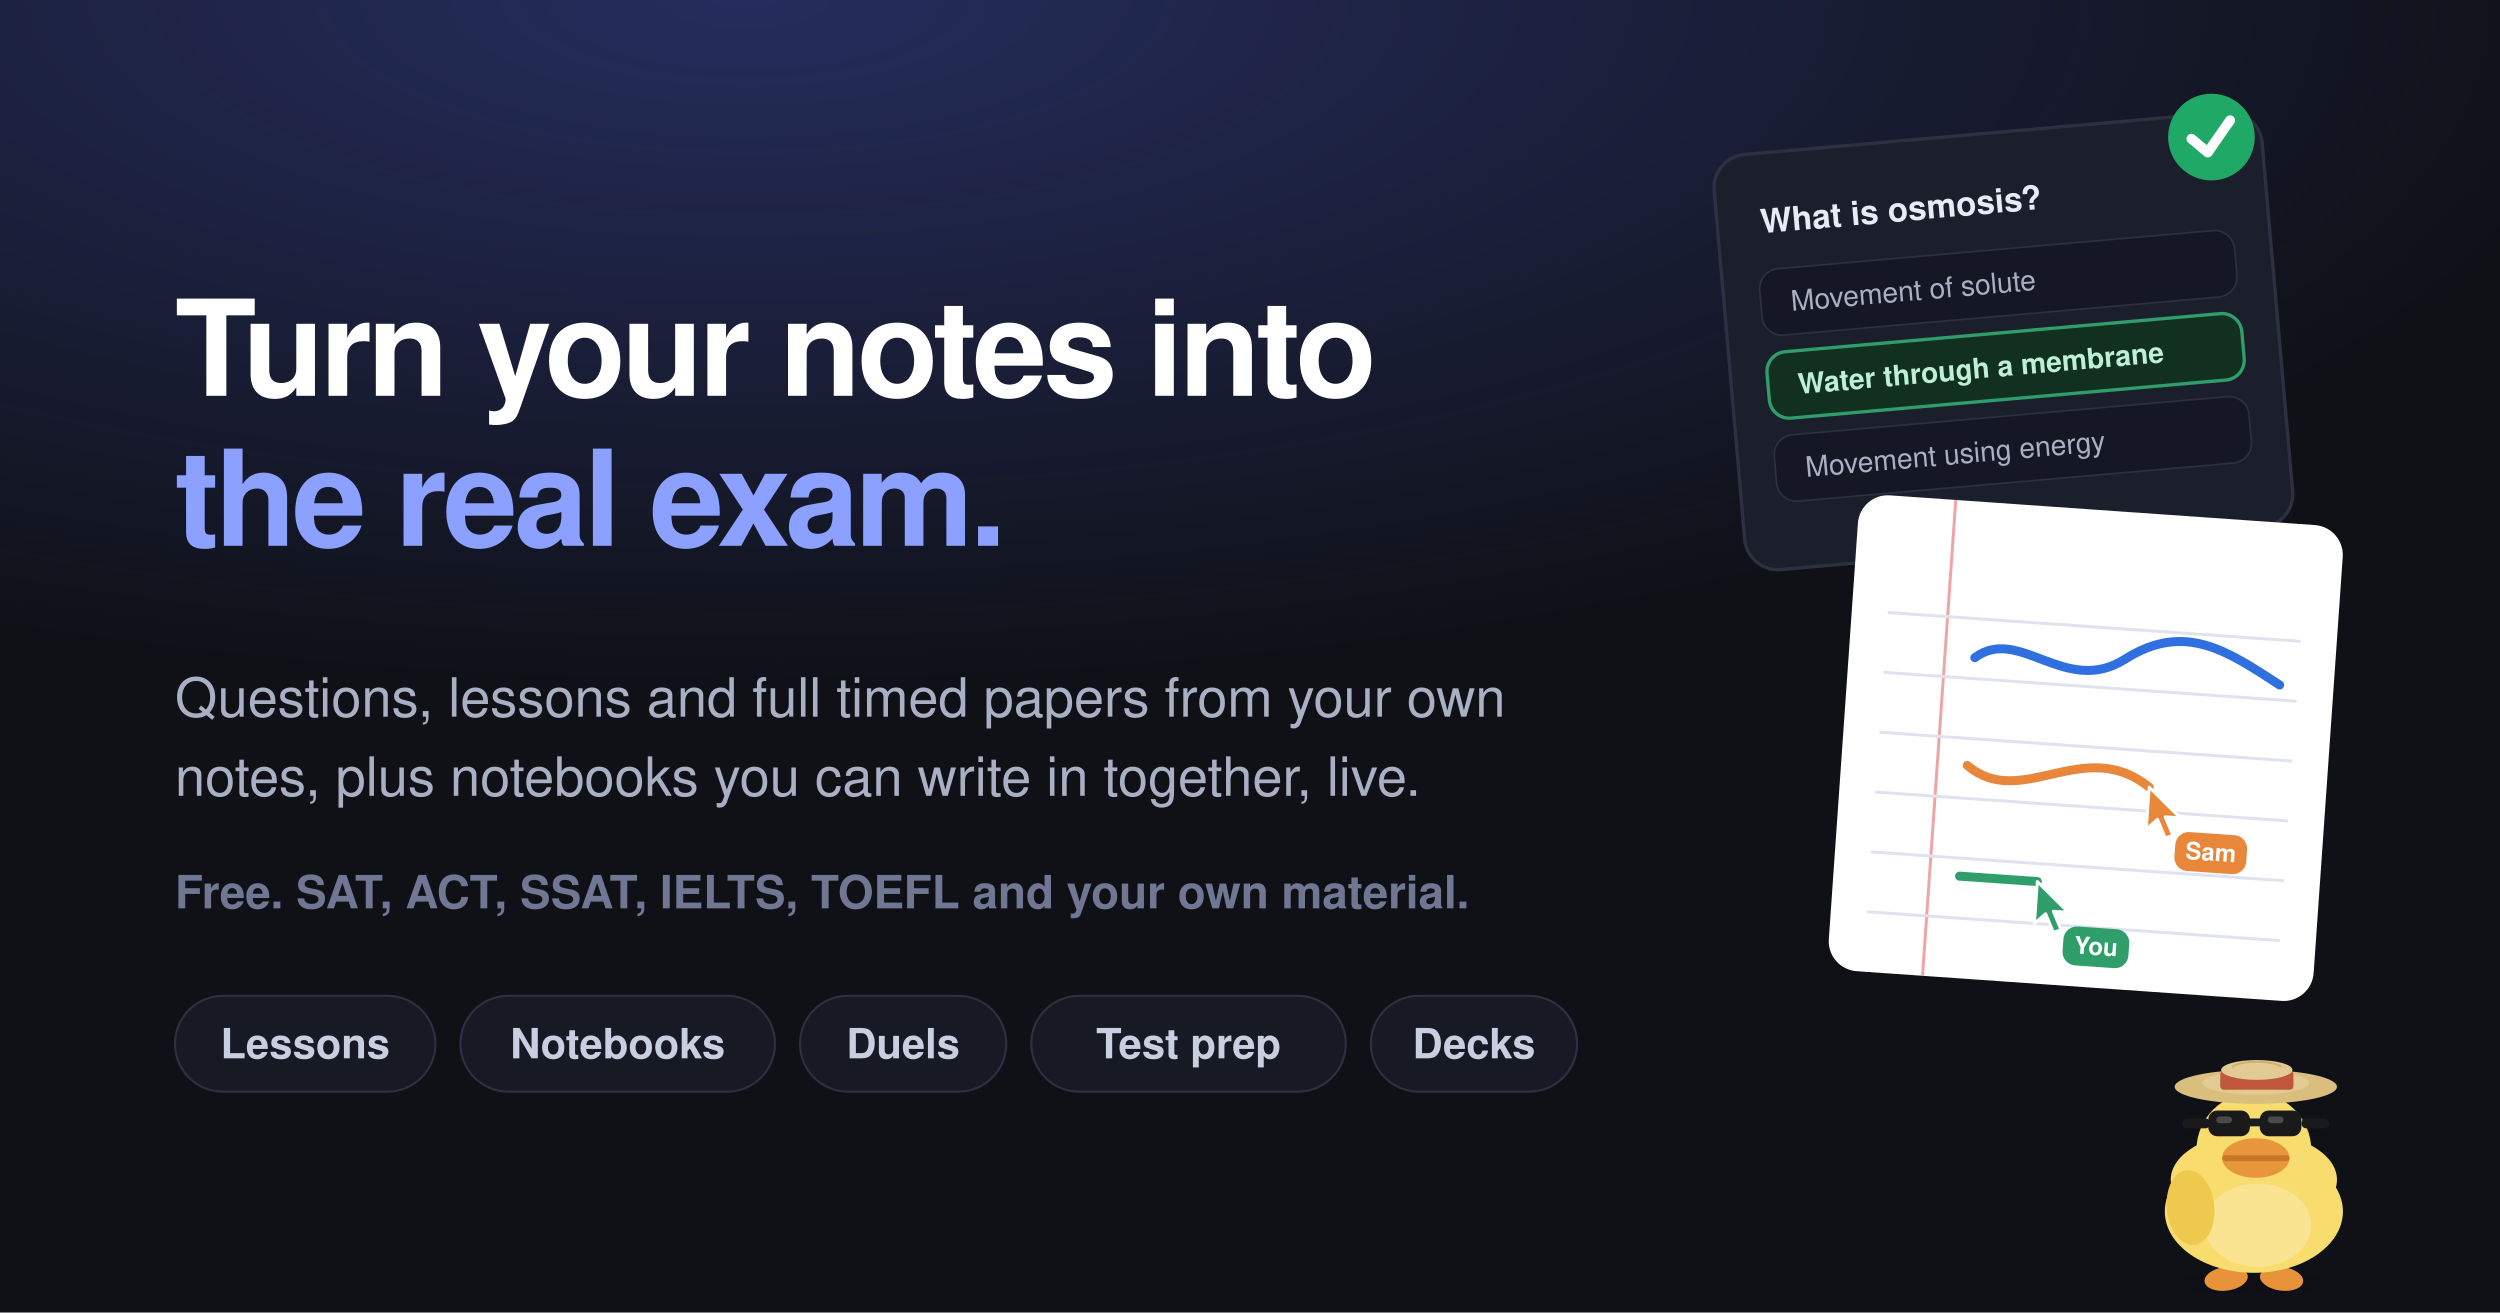
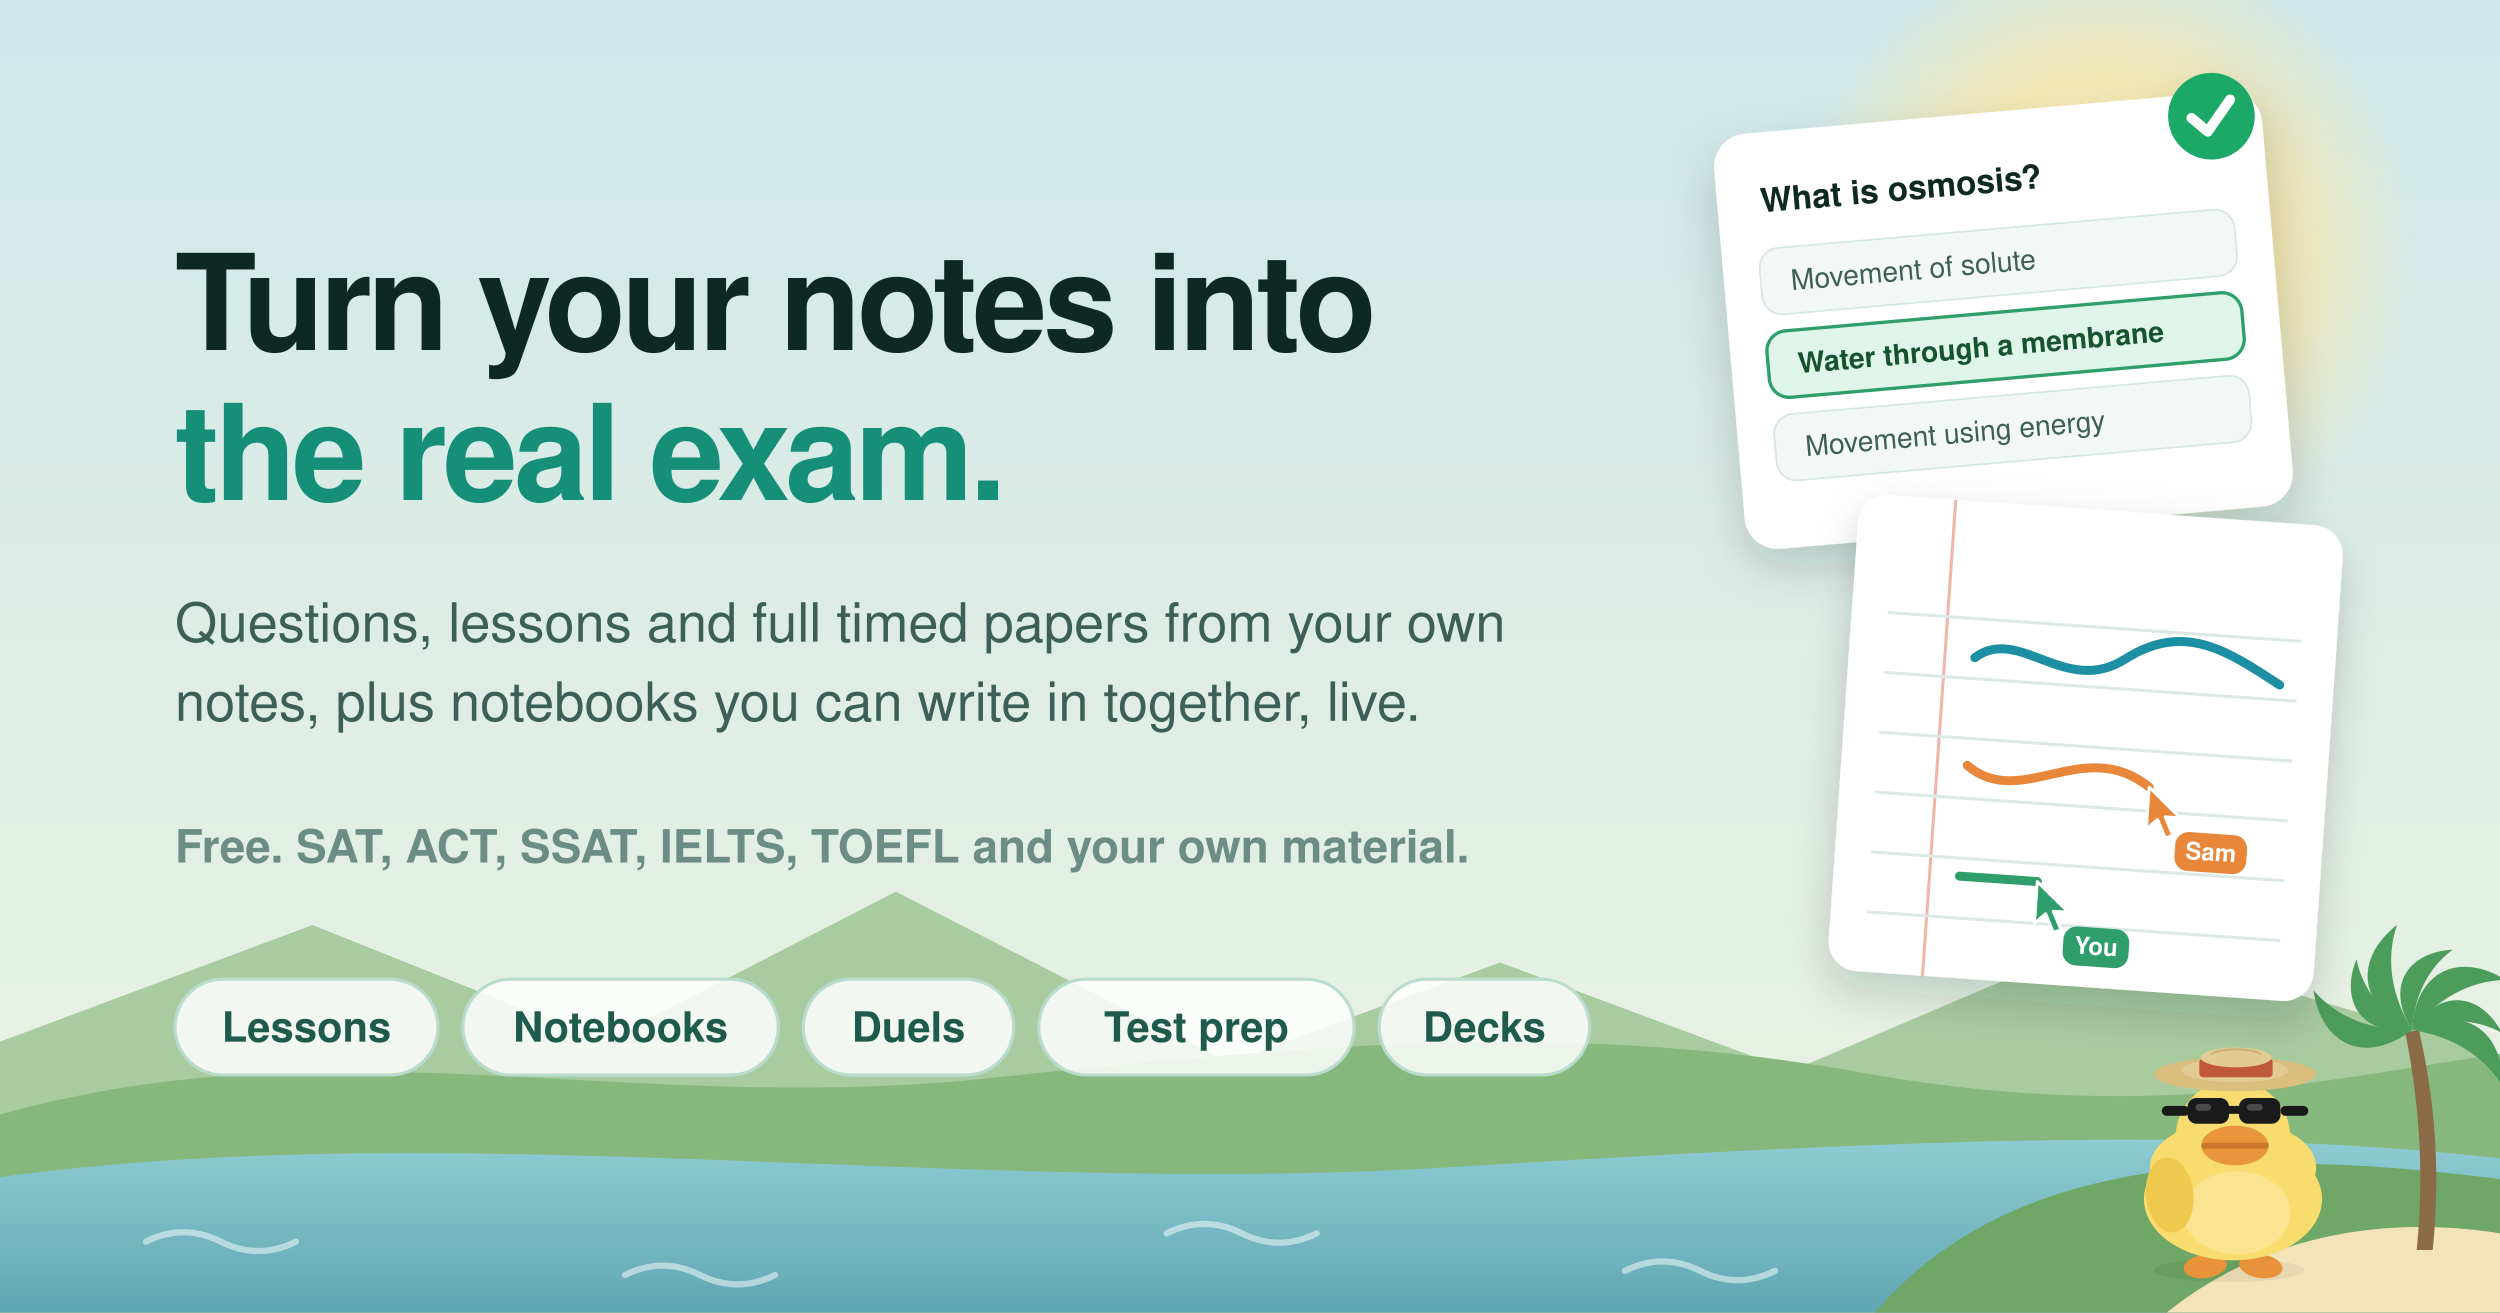
<svg xmlns="http://www.w3.org/2000/svg" width="1200" height="630" viewBox="0 0 1200 630">
  <defs>
-     <radialGradient id="glow" cx="30%" cy="0%" r="75%">
-       <stop offset="0%" stop-color="#5a6eff" stop-opacity="0.30" />
-       <stop offset="100%" stop-color="#5a6eff" stop-opacity="0" />
+     <linearGradient id="sky" x1="0" x2="0" y1="0" y2="1">
+       <stop offset="0" stop-color="#cfe7e9" />
+       <stop offset="1" stop-color="#edf3e2" />
+     </linearGradient>
+     <linearGradient id="pool" x1="0" x2="0" y1="0" y2="1">
+       <stop offset="0" stop-color="#8fcbd2" />
+       <stop offset="1" stop-color="#5fa7b3" />
+     </linearGradient>
+     <radialGradient id="sun" cx="50%" cy="50%" r="50%">
+       <stop offset="0" stop-color="#fff3c4" stop-opacity="0.95" />
+       <stop offset="0.55" stop-color="#fbe7a6" stop-opacity="0.8" />
+       <stop offset="1" stop-color="#fbe7a6" stop-opacity="0" />
    </radialGradient>
+     <filter id="lift" x="-20%" y="-20%" width="140%" height="150%">
+       <feDropShadow dx="0" dy="12" stdDeviation="14" flood-color="#0e2923" flood-opacity="0.18" />
+     </filter>
  </defs>
-   <rect width="1200" height="630" fill="#0f1117" />
-   <rect width="1200" height="440" fill="url(#glow)" />
-   <text x="84" y="190" font-family="-apple-system, BlinkMacSystemFont, 'Segoe UI', Helvetica, Arial, sans-serif" font-size="64" font-weight="800" letter-spacing="-2" fill="#ffffff">Turn your notes into</text>
-   <text x="84" y="262" font-family="-apple-system, BlinkMacSystemFont, 'Segoe UI', Helvetica, Arial, sans-serif" font-size="64" font-weight="800" letter-spacing="-2" fill="#8ba0ff">the real exam.</text>
-   <text x="84" y="344" font-family="-apple-system, BlinkMacSystemFont, 'Segoe UI', Helvetica, Arial, sans-serif" font-size="26" fill="#a9b0c4">Questions, lessons and full timed papers from your own</text>
-   <text x="84" y="382" font-family="-apple-system, BlinkMacSystemFont, 'Segoe UI', Helvetica, Arial, sans-serif" font-size="26" fill="#a9b0c4">notes, plus notebooks you can write in together, live.</text>
-   <text x="84" y="436" font-family="-apple-system, BlinkMacSystemFont, 'Segoe UI', Helvetica, Arial, sans-serif" font-size="22" font-weight="600" fill="#6f7792">Free. SAT, ACT, SSAT, IELTS, TOEFL and your own material.</text>
-   <g transform="translate(84 478)">
-     <rect width="125" height="46" rx="23" fill="#171a24" stroke="#2c3040" />
-     <text x="62.5" y="30" font-family="-apple-system, BlinkMacSystemFont, 'Segoe UI', Helvetica, Arial, sans-serif" font-size="20" font-weight="600" fill="#c9cfe0" text-anchor="middle">Lessons</text>
+   <rect width="1200" height="630" fill="url(#sky)" />
+   <circle cx="1010" cy="120" r="150" fill="url(#sun)" />
+   <path d="M0 500 L150 444 L290 500 L430 428 L590 510 L720 462 L860 514 L1010 450 L1200 506 V630 H0 Z" fill="#a9cba0" />
+   <path d="M0 535 C160 490 300 535 470 518 C640 500 760 490 900 516 C1040 540 1130 515 1200 506 V630 H0 Z" fill="#86b77d" />
+   <path d="M0 565 C220 535 470 575 700 560 C900 548 1060 540 1200 556 V630 H0 Z" fill="url(#pool)" />
+   <g fill="none" stroke="#ffffff" stroke-opacity="0.5" stroke-width="3" stroke-linecap="round">
+     <path d="M70 596 q18 -9 36 0 t36 0" />
+     <path d="M300 612 q18 -9 36 0 t36 0" />
+     <path d="M560 592 q18 -9 36 0 t36 0" />
+     <path d="M780 610 q18 -9 36 0 t36 0" />
  </g>
-   <g transform="translate(221 478)">
-     <rect width="151" height="46" rx="23" fill="#171a24" stroke="#2c3040" />
-     <text x="75.5" y="30" font-family="-apple-system, BlinkMacSystemFont, 'Segoe UI', Helvetica, Arial, sans-serif" font-size="20" font-weight="600" fill="#c9cfe0" text-anchor="middle">Notebooks</text>
+   <path d="M900 630 C960 560 1060 548 1200 566 V630 Z" fill="#6fa767" />
+   <path d="M1040 630 C1090 590 1150 584 1200 592 V630 Z" fill="#f3e3b8" />
+   <g transform="translate(1160 600) scale(0.55)">
+     <path d="M0 0 C6 -60 4 -120 -10 -190 L2 -192 C18 -122 20 -60 14 0 Z" fill="#8b6a46" />
+     <g transform="translate(-4 -192)">
+       <path d="M0 0 C32.2 -41.4 73.6 -32.2 92 11.04 C64.4 -7.36 32.2 -9.2 0 0 Z" transform="rotate(-165)" fill="#4c9c5b" />
+       <path d="M0 0 C27.3 -35.1 62.4 -27.3 78 9.36 C54.6 -6.24 27.3 -7.8 0 0 Z" transform="rotate(-135)" fill="#4c9c5b" />
+       <path d="M0 0 C32.2 -41.4 73.6 -32.2 92 11.04 C64.4 -7.36 32.2 -9.2 0 0 Z" transform="rotate(-105)" fill="#4c9c5b" />
+       <path d="M0 0 C27.3 -35.1 62.4 -27.3 78 9.36 C54.6 -6.24 27.3 -7.8 0 0 Z" transform="rotate(-70)" fill="#4c9c5b" />
+       <path d="M0 0 C32.2 -41.4 73.6 -32.2 92 11.04 C64.4 -7.36 32.2 -9.2 0 0 Z" transform="rotate(-35)" fill="#4c9c5b" />
+       <path d="M0 0 C27.3 -35.1 62.4 -27.3 78 9.36 C54.6 -6.24 27.3 -7.8 0 0 Z" transform="rotate(-5)" fill="#4c9c5b" />
+       <path d="M0 0 C32.2 -41.4 73.6 -32.2 92 11.04 C64.4 -7.36 32.2 -9.2 0 0 Z" transform="rotate(25)" fill="#4c9c5b" />
+     </g>
  </g>
-   <g transform="translate(384 478)">
-     <rect width="99" height="46" rx="23" fill="#171a24" stroke="#2c3040" />
-     <text x="49.5" y="30" font-family="-apple-system, BlinkMacSystemFont, 'Segoe UI', Helvetica, Arial, sans-serif" font-size="20" font-weight="600" fill="#c9cfe0" text-anchor="middle">Duels</text>
+   <text x="84" y="168" font-family="-apple-system, BlinkMacSystemFont, 'Segoe UI', Helvetica, Arial, sans-serif" font-size="64" font-weight="800" letter-spacing="-2" fill="#0e2923">Turn your notes into</text>
+   <text x="84" y="240" font-family="-apple-system, BlinkMacSystemFont, 'Segoe UI', Helvetica, Arial, sans-serif" font-size="64" font-weight="800" letter-spacing="-2" fill="#168f79">the real exam.</text>
+   <text x="84" y="308" font-family="-apple-system, BlinkMacSystemFont, 'Segoe UI', Helvetica, Arial, sans-serif" font-size="26" fill="#3c5f57">Questions, lessons and full timed papers from your own</text>
+   <text x="84" y="346" font-family="-apple-system, BlinkMacSystemFont, 'Segoe UI', Helvetica, Arial, sans-serif" font-size="26" fill="#3c5f57">notes, plus notebooks you can write in together, live.</text>
+   <text x="84" y="414" font-family="-apple-system, BlinkMacSystemFont, 'Segoe UI', Helvetica, Arial, sans-serif" font-size="22" font-weight="600" fill="#6c8d85">Free. SAT, ACT, SSAT, IELTS, TOEFL and your own material.</text>
+   <g transform="translate(84 470)">
+     <rect width="126.2" height="46" rx="23" fill="#ffffff" fill-opacity="0.85" stroke="#b9dccf" stroke-width="1.5" />
+     <text x="63.1" y="30" font-family="-apple-system, BlinkMacSystemFont, 'Segoe UI', Helvetica, Arial, sans-serif" font-size="20" font-weight="600" fill="#1f5b4d" text-anchor="middle">Lessons</text>
  </g>
-   <g transform="translate(495 478)">
-     <rect width="151" height="46" rx="23" fill="#171a24" stroke="#2c3040" />
-     <text x="75.5" y="30" font-family="-apple-system, BlinkMacSystemFont, 'Segoe UI', Helvetica, Arial, sans-serif" font-size="20" font-weight="600" fill="#c9cfe0" text-anchor="middle">Test prep</text>
+   <g transform="translate(222.2 470)">
+     <rect width="151.4" height="46" rx="23" fill="#ffffff" fill-opacity="0.85" stroke="#b9dccf" stroke-width="1.5" />
+     <text x="75.7" y="30" font-family="-apple-system, BlinkMacSystemFont, 'Segoe UI', Helvetica, Arial, sans-serif" font-size="20" font-weight="600" fill="#1f5b4d" text-anchor="middle">Notebooks</text>
  </g>
-   <g transform="translate(658 478)">
-     <rect width="99" height="46" rx="23" fill="#171a24" stroke="#2c3040" />
-     <text x="49.5" y="30" font-family="-apple-system, BlinkMacSystemFont, 'Segoe UI', Helvetica, Arial, sans-serif" font-size="20" font-weight="600" fill="#c9cfe0" text-anchor="middle">Decks</text>
+   <g transform="translate(385.6 470)">
+     <rect width="101" height="46" rx="23" fill="#ffffff" fill-opacity="0.85" stroke="#b9dccf" stroke-width="1.5" />
+     <text x="50.5" y="30" font-family="-apple-system, BlinkMacSystemFont, 'Segoe UI', Helvetica, Arial, sans-serif" font-size="20" font-weight="600" fill="#1f5b4d" text-anchor="middle">Duels</text>
  </g>
-   <g transform="translate(830 64) scale(0.8) rotate(-5 160 130)">
-     <rect width="330" height="250" rx="20" fill="#1b1f2c" stroke="#2c3040" stroke-width="2" />
-     <text x="26" y="48" font-family="-apple-system, BlinkMacSystemFont, 'Segoe UI', Helvetica, Arial, sans-serif" font-size="20" font-weight="700" fill="#e8ebf5">What is osmosis?</text>
-     <rect x="22" y="70" width="286" height="40" rx="12" fill="#151824" stroke="#2c3040" />
-     <text x="40" y="96" font-family="-apple-system, BlinkMacSystemFont, 'Segoe UI', Helvetica, Arial, sans-serif" font-size="17" fill="#a9b0c4">Movement of solute</text>
-     <rect x="22" y="120" width="286" height="40" rx="12" fill="#12301f" stroke="#2f9e6b" stroke-width="2" />
-     <text x="40" y="146" font-family="-apple-system, BlinkMacSystemFont, 'Segoe UI', Helvetica, Arial, sans-serif" font-size="17" font-weight="600" fill="#bdf0d4">Water through a membrane</text>
-     <rect x="22" y="170" width="286" height="40" rx="12" fill="#151824" stroke="#2c3040" />
-     <text x="40" y="196" font-family="-apple-system, BlinkMacSystemFont, 'Segoe UI', Helvetica, Arial, sans-serif" font-size="17" fill="#a9b0c4">Movement using energy</text>
+   <g transform="translate(498.6 470)">
+     <rect width="151.4" height="46" rx="23" fill="#ffffff" fill-opacity="0.85" stroke="#b9dccf" stroke-width="1.5" />
+     <text x="75.7" y="30" font-family="-apple-system, BlinkMacSystemFont, 'Segoe UI', Helvetica, Arial, sans-serif" font-size="20" font-weight="600" fill="#1f5b4d" text-anchor="middle">Test prep</text>
+   </g>
+   <g transform="translate(662 470)">
+     <rect width="101" height="46" rx="23" fill="#ffffff" fill-opacity="0.85" stroke="#b9dccf" stroke-width="1.5" />
+     <text x="50.5" y="30" font-family="-apple-system, BlinkMacSystemFont, 'Segoe UI', Helvetica, Arial, sans-serif" font-size="20" font-weight="600" fill="#1f5b4d" text-anchor="middle">Decks</text>
+   </g>
+   <g transform="translate(830 54) scale(0.8) rotate(-5 160 130)" filter="url(#lift)">
+     <rect width="330" height="250" rx="20" fill="#ffffff" />
+     <text x="26" y="48" font-family="-apple-system, BlinkMacSystemFont, 'Segoe UI', Helvetica, Arial, sans-serif" font-size="20" font-weight="700" fill="#0e2923">What is osmosis?</text>
+     <rect x="22" y="70" width="286" height="40" rx="12" fill="#f3f8f6" stroke="#d4e6df" />
+     <text x="40" y="96" font-family="-apple-system, BlinkMacSystemFont, 'Segoe UI', Helvetica, Arial, sans-serif" font-size="17" fill="#3c5f57">Movement of solute</text>
+     <rect x="22" y="120" width="286" height="40" rx="12" fill="#dff5e9" stroke="#2f9e6b" stroke-width="2" />
+     <text x="40" y="146" font-family="-apple-system, BlinkMacSystemFont, 'Segoe UI', Helvetica, Arial, sans-serif" font-size="17" font-weight="600" fill="#14532d">Water through a membrane</text>
+     <rect x="22" y="170" width="286" height="40" rx="12" fill="#f3f8f6" stroke="#d4e6df" />
+     <text x="40" y="196" font-family="-apple-system, BlinkMacSystemFont, 'Segoe UI', Helvetica, Arial, sans-serif" font-size="17" fill="#3c5f57">Movement using energy</text>
    <circle cx="300" cy="14" r="26" fill="#1fa866" />
    <path d="M288 14 L297 23 L312 5" fill="none" stroke="#fff" stroke-width="6" stroke-linecap="round" stroke-linejoin="round" />
  </g>
  <g transform="translate(884 244) scale(0.72) rotate(4 150 170)">
-     <rect width="324" height="318" rx="20" fill="#ffffff" />
-     <line x1="64" y1="0" x2="64" y2="318" stroke="#f0a5a5" stroke-width="2" />
-     <line x1="24" y1="78" x2="300" y2="78" stroke="#dfe3ee" stroke-width="2" />
-     <line x1="24" y1="118" x2="300" y2="118" stroke="#dfe3ee" stroke-width="2" />
-     <line x1="24" y1="158" x2="300" y2="158" stroke="#dfe3ee" stroke-width="2" />
-     <line x1="24" y1="198" x2="300" y2="198" stroke="#dfe3ee" stroke-width="2" />
-     <line x1="24" y1="238" x2="300" y2="238" stroke="#dfe3ee" stroke-width="2" />
-     <line x1="24" y1="278" x2="300" y2="278" stroke="#dfe3ee" stroke-width="2" />
-     <path d="M84 104 C112 80 146 126 184 98 S252 88 288 108" fill="none" stroke="#2f6fe0" stroke-width="6" stroke-linecap="round" />
+     <rect width="324" height="318" rx="20" fill="#ffffff" filter="url(#lift)" />
+     <line x1="64" y1="0" x2="64" y2="318" stroke="#f0b4a8" stroke-width="2" />
+     <line x1="24" y1="78" x2="300" y2="78" stroke="#dbe8e3" stroke-width="2" />
+     <line x1="24" y1="118" x2="300" y2="118" stroke="#dbe8e3" stroke-width="2" />
+     <line x1="24" y1="158" x2="300" y2="158" stroke="#dbe8e3" stroke-width="2" />
+     <line x1="24" y1="198" x2="300" y2="198" stroke="#dbe8e3" stroke-width="2" />
+     <line x1="24" y1="238" x2="300" y2="238" stroke="#dbe8e3" stroke-width="2" />
+     <line x1="24" y1="278" x2="300" y2="278" stroke="#dbe8e3" stroke-width="2" />
+     <path d="M84 104 C112 80 146 126 184 98 S252 88 288 108" fill="none" stroke="#1c8fa3" stroke-width="6" stroke-linecap="round" />
    <path d="M84 176 C122 204 160 150 206 182" fill="none" stroke="#e8863a" stroke-width="6" stroke-linecap="round" />
    <g transform="translate(206 182)">
      <path d="M0 0 L0 28 L7 21 L13 33 L18 31 L12 19 L22 19 Z" fill="#e8863a" stroke="#fff" stroke-width="2" stroke-linejoin="round" />
      <rect x="20" y="28" width="48" height="26" rx="9" fill="#e8863a" />
      <text x="44" y="46" font-family="-apple-system, BlinkMacSystemFont, 'Segoe UI', Helvetica, Arial, sans-serif" font-size="16" font-weight="700" fill="#fff" text-anchor="middle">Sam</text>
    </g>
    <path d="M84 250 L136 250" fill="none" stroke="#2f9e6b" stroke-width="6" stroke-linecap="round" />
    <g transform="translate(136 250)">
      <path d="M0 0 L0 28 L7 21 L13 33 L18 31 L12 19 L22 19 Z" fill="#2f9e6b" stroke="#fff" stroke-width="2" stroke-linejoin="round" />
      <rect x="20" y="28" width="44" height="26" rx="9" fill="#2f9e6b" />
      <text x="42" y="46" font-family="-apple-system, BlinkMacSystemFont, 'Segoe UI', Helvetica, Arial, sans-serif" font-size="16" font-weight="700" fill="#fff" text-anchor="middle">You</text>
    </g>
  </g>
-   <g id="duck" transform="translate(1022 496) scale(0.95)">
+   <g id="duck" transform="translate(1012 490) scale(0.95)">
    <ellipse cx="61" cy="126" rx="38" ry="6" fill="#000" opacity="0.055" />
    <ellipse cx="49" cy="124" rx="11" ry="6" fill="#E8933A" transform="rotate(-8 49 124)" />
    <ellipse cx="77" cy="124" rx="11" ry="6" fill="#E8933A" transform="rotate(8 77 124)" />
    <ellipse cx="63" cy="90" rx="45" ry="31" fill="#F8DC6E" />
    <circle cx="63" cy="59" r="29" fill="#F8DC6E" />
    <ellipse cx="63" cy="74" rx="42" ry="24" fill="#F8DC6E" />
    <ellipse cx="65" cy="97" rx="27" ry="21" fill="#FAE491" />
    <ellipse cx="31" cy="88" rx="12" ry="19" fill="#EFC94E" transform="rotate(-6 31 88)" />
    <ellipse cx="64" cy="63" rx="17" ry="10" fill="#E8963C" />
    <rect x="47" y="61.6" width="34" height="3" rx="1.5" fill="#C9762A" />
    <rect x="27" y="43" width="14" height="5" rx="2.5" fill="#1A1A1A" />
    <rect x="87" y="43" width="14" height="5" rx="2.5" fill="#1A1A1A" />
    <rect x="40" y="39" width="21" height="13" rx="4.5" fill="#1A1A1A" />
    <rect x="66" y="39" width="21" height="13" rx="4.5" fill="#1A1A1A" />
    <rect x="59" y="43" width="9" height="4" rx="1.6" fill="#1A1A1A" />
    <rect x="44" y="42" width="8" height="3.4" rx="1.7" fill="#4A4A4A" />
    <rect x="70" y="42" width="8" height="3.4" rx="1.7" fill="#4A4A4A" />
    <ellipse cx="64" cy="27" rx="41" ry="8.6" fill="#D9BE7E" />
    <ellipse cx="64" cy="25" rx="27" ry="6" fill="#E2CB93" />
    <path d="M47 24.5c4-7 30-7 34 0" stroke="#CDB076" strokeWidth="1.7" fill="none" strokeLinecap="round" />
    <rect x="46" y="19" width="37" height="9.5" rx="1.8" fill="#C0563A" />
    <ellipse cx="64.5" cy="18.5" rx="18" ry="5" fill="#E2CB93" />
    <path d="M52 17c4-3.5 21-3.5 25 0" stroke="#CDB076" strokeWidth="1.5" fill="none" strokeLinecap="round" />
  </g>
</svg>
